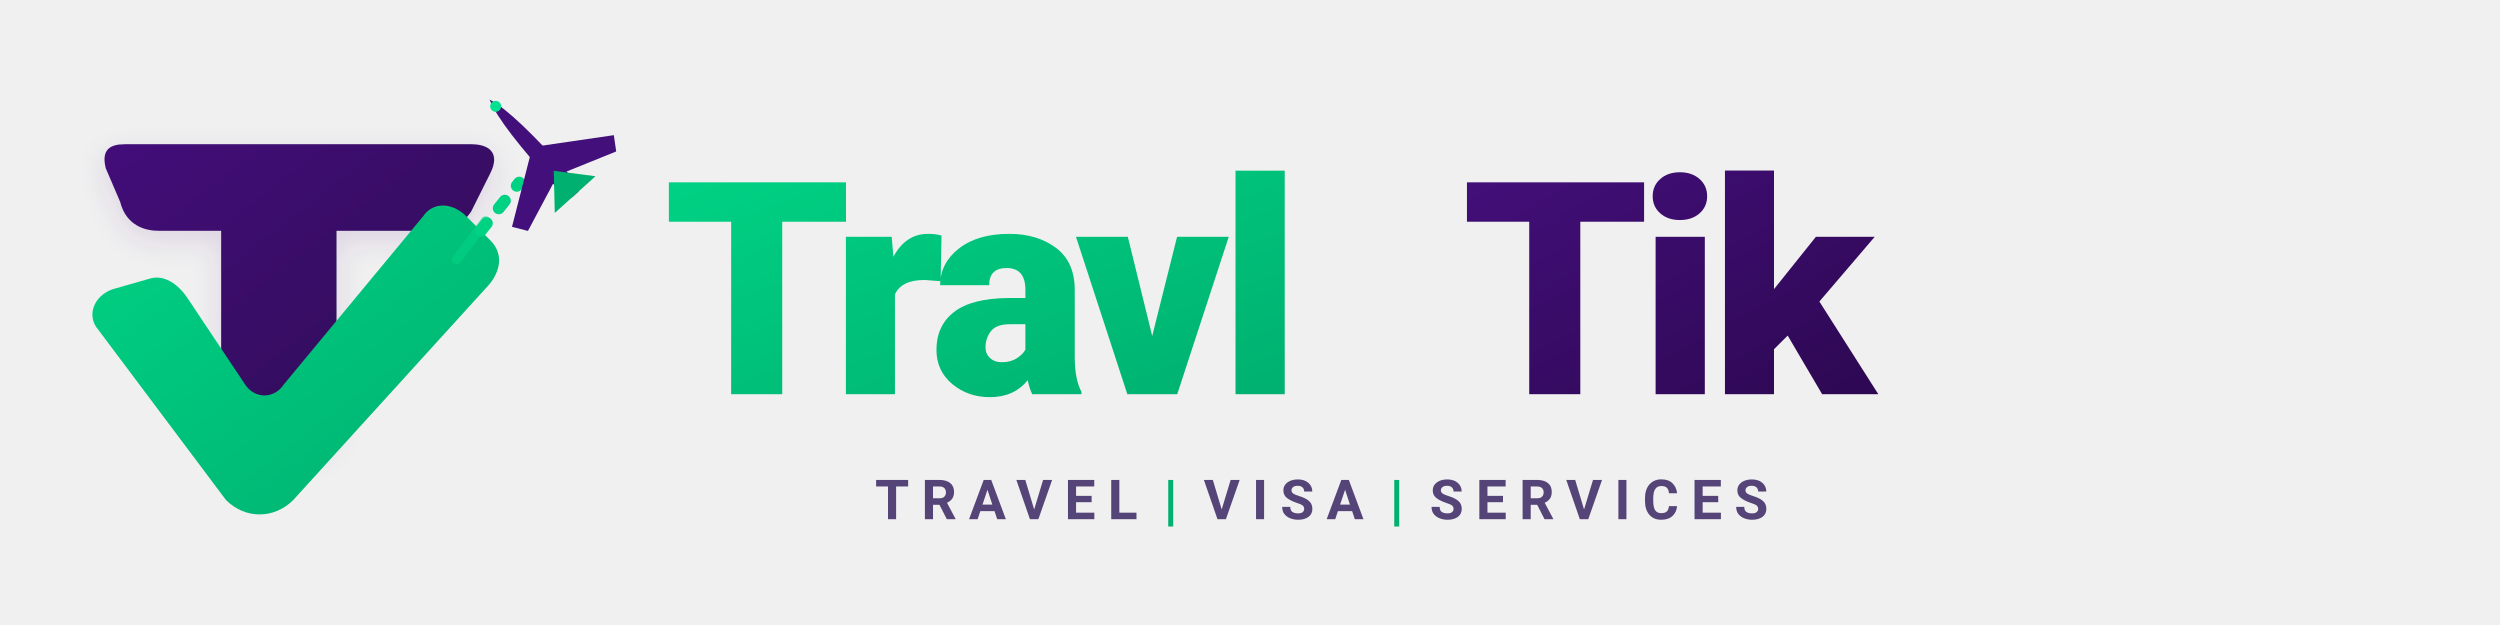
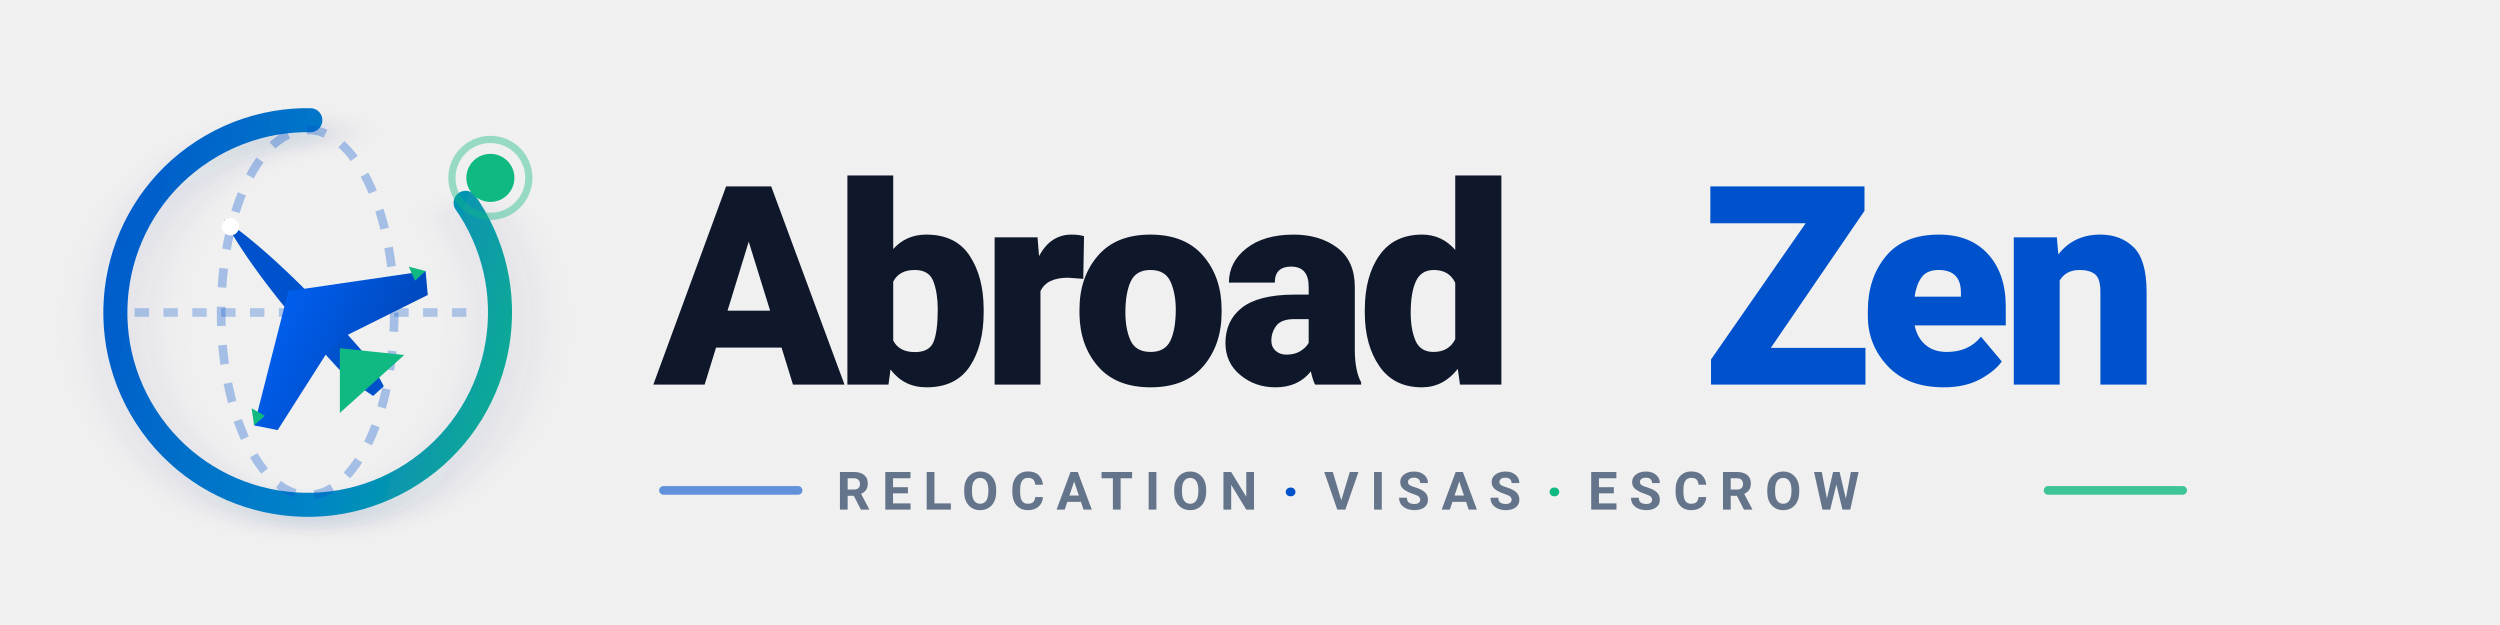
<svg xmlns="http://www.w3.org/2000/svg" viewBox="0 0 520 130" width="100%" height="100%" fill="none">
  <defs>
-     <linearGradient id="travlPurple" x1="0%" y1="0%" x2="100%" y2="100%">
-       <stop offset="0%" stop-color="#430f7a" />
-       <stop offset="100%" stop-color="#2d0852" />
+     <linearGradient id="zenBlue" x1="0%" y1="0%" x2="100%" y2="100%">
+       <stop offset="0%" stop-color="#0066ff" />
+       <stop offset="100%" stop-color="#0047ba" />
    </linearGradient>
-     <linearGradient id="travlGreen" x1="0%" y1="0%" x2="100%" y2="100%">
-       <stop offset="0%" stop-color="#00d284" />
-       <stop offset="100%" stop-color="#00b070" />
+     <linearGradient id="zenEmerald" x1="0%" y1="0%" x2="100%" y2="100%">
+       <stop offset="0%" stop-color="#10b981" />
+       <stop offset="100%" stop-color="#059669" />
    </linearGradient>
-     <linearGradient id="trailGradient" x1="0%" y1="100%" x2="100%" y2="0%">
-       <stop offset="0%" stop-color="#00d284" stop-opacity="0.2" />
-       <stop offset="50%" stop-color="#00d284" stop-opacity="0.75" />
-       <stop offset="100%" stop-color="#00b070" stop-opacity="1" />
+     <linearGradient id="zenDark" x1="0%" y1="0%" x2="100%" y2="100%">
+       <stop offset="0%" stop-color="#0f172a" />
+       <stop offset="100%" stop-color="#1e293b" />
    </linearGradient>
-     <filter id="subtleGlow" x="-10%" y="-10%" width="120%" height="120%">
-       <feDropShadow dx="0" dy="2" stdDeviation="3" flood-color="#430f7a" flood-opacity="0.12" />
+     <linearGradient id="zenRing" x1="0%" y1="0%" x2="100%" y2="100%">
+       <stop offset="0%" stop-color="#0052cc" />
+       <stop offset="60%" stop-color="#0284c7" />
+       <stop offset="100%" stop-color="#10b981" />
+     </linearGradient>
+     <filter id="subtleShadow" x="-15%" y="-15%" width="130%" height="130%">
+       <feDropShadow dx="0" dy="3" stdDeviation="4" flood-color="#003580" flood-opacity="0.14" />
    </filter>
  </defs>
-   <g id="brand-mark" transform="translate(14, 12)">
-     <path d="M 12 18 L 84 18 C 88 18 90 20 88 24 L 84 32 C 82 35 79 36 75 36 L 56 36 L 56 74 C 56 78 53 81 49 81 L 39 81 C 35 81 32 78 32 74 L 32 36 L 19 36 C 15 36 12 34 11 30 L 8 23 C 7 19 9 18 12 18 Z" fill="url(#travlPurple)" filter="url(#subtleGlow)" />
-     <path d="M 6 56 C 4 53 6 49 10 48 L 17 46 C 20 45 23 47 25 50 L 37 68 C 39 71 43 71 45 68 L 74 33 C 76 30 80 30 83 33 L 88 38 C 91 41 90 45 87 48 L 47 92 C 43 96 37 96 33 92 L 6 56 Z" fill="url(#travlGreen)" />
-     <line x1="86" y1="36" x2="94" y2="26" stroke="#00d284" stroke-width="2.5" stroke-linecap="round" stroke-dasharray="2 4" />
-     <line x1="81" y1="42" x2="87" y2="34" stroke="#00d284" stroke-width="2" stroke-linecap="round" opacity="0.6" />
-     <g transform="translate(98, 20) rotate(-42) scale(0.95)">
-       <path d="M 0 -16 C 1.5 -12 2 -4 2 8 L 1 12 L -1 12 L -2 8 C -2 -4 -1.5 -12 0 -16 Z" fill="#430f7a" />
-       <path d="M 0 -2 L 15 8 L 13 11 L 2 7 L -2 7 L -13 11 L -15 8 L 0 -2 Z" fill="#430f7a" />
-       <path d="M 0 5 L 6 12 L -6 12 Z" fill="#00b070" />
-       <circle cx="0" cy="-14" r="1.2" fill="#00e08f" />
+   <g id="brand-mark" transform="translate(16, 15)">
+     <circle cx="48" cy="50" r="40" stroke="url(#zenRing)" stroke-width="5" stroke-linecap="round" stroke-dasharray="210 38" transform="rotate(-30 48 50)" filter="url(#subtleShadow)" />
+     <ellipse cx="48" cy="50" rx="18" ry="38" stroke="#0052cc" stroke-width="1.8" stroke-dasharray="4 4" opacity="0.32" />
+     <line x1="12" y1="50" x2="84" y2="50" stroke="#0052cc" stroke-width="1.8" stroke-dasharray="3 3" opacity="0.28" />
+     <g transform="translate(48, 50) rotate(-42)">
+       <path d="M 0 -26 C 2 -18 3.5 -4 3 16 L 1.5 22 L -1.5 22 L -3 16 C -3.5 -4 -2 -18 0 -26 Z" fill="#0052cc" />
+       <path d="M 0 -6 L 24 10 L 21 14 L 3 9 L -3 9 L -21 14 L -24 10 L 0 -6 Z" fill="url(#zenBlue)" />
+       <polygon points="21,10 24,10 22,7" fill="#10b981" />
+       <polygon points="-21,10 -24,10 -22,7" fill="#10b981" />
+       <path d="M 0 10 L 9 20 L -9 20 Z" fill="#10b981" />
+       <circle cx="0" cy="-24" r="1.8" fill="#ffffff" />
    </g>
+     <circle cx="86" cy="22" r="5" fill="#10b981" />
+     <circle cx="86" cy="22" r="8" stroke="#10b981" stroke-width="1.5" opacity="0.4" />
  </g>
-   <g id="brand-text" transform="translate(138, 20)">
-     <text x="0" y="62" font-family="'Plus Jakarta Sans', -apple-system, BlinkMacSystemFont, 'Segoe UI', Roboto, sans-serif" font-weight="800" font-size="62" letter-spacing="-0.035em" fill="url(#travlGreen)">Travl</text>
-     <text x="166" y="62" font-family="'Plus Jakarta Sans', -apple-system, BlinkMacSystemFont, 'Segoe UI', Roboto, sans-serif" font-weight="800" font-size="62" letter-spacing="-0.035em" fill="url(#travlPurple)">Tik</text>
+   <g id="brand-text" transform="translate(136, 18)">
+     <text x="0" y="62" font-family="'Plus Jakarta Sans', -apple-system, BlinkMacSystemFont, 'Segoe UI', Roboto, sans-serif" font-weight="800" font-size="58" letter-spacing="-0.035em" fill="#0f172a">Abroad</text>
+     <text x="218" y="62" font-family="'Plus Jakarta Sans', -apple-system, BlinkMacSystemFont, 'Segoe UI', Roboto, sans-serif" font-weight="800" font-size="58" letter-spacing="-0.035em" fill="#0052cc">Zen</text>
    <g transform="translate(2, 82)">
-       <line x1="0" y1="2" x2="32" y2="2" stroke="url(#travlPurple)" stroke-width="1.8" stroke-linecap="round" opacity="0.6" />
-       <text x="42" y="6" font-family="'Plus Jakarta Sans', -apple-system, BlinkMacSystemFont, 'Segoe UI', Roboto, sans-serif" font-weight="700" font-size="11.5" letter-spacing="0.22em" fill="#554477">TRAVEL <tspan fill="#00b070" font-weight="900">|</tspan> VISA <tspan fill="#00b070" font-weight="900">|</tspan> SERVICES</text>
-       <line x1="228" y1="2" x2="260" y2="2" stroke="url(#travlGreen)" stroke-width="1.8" stroke-linecap="round" opacity="0.8" />
+       <line x1="0" y1="2" x2="28" y2="2" stroke="#0052cc" stroke-width="1.8" stroke-linecap="round" opacity="0.6" />
+       <text x="36" y="6" font-family="'Plus Jakarta Sans', -apple-system, BlinkMacSystemFont, 'Segoe UI', Roboto, sans-serif" font-weight="700" font-size="11" letter-spacing="0.22em" fill="#64748b">RELOCATION <tspan fill="#0052cc" font-weight="900">·</tspan> VISAS <tspan fill="#10b981" font-weight="900">·</tspan> ESCROW</text>
+       <line x1="288" y1="2" x2="316" y2="2" stroke="#10b981" stroke-width="1.8" stroke-linecap="round" opacity="0.8" />
    </g>
  </g>
</svg>
